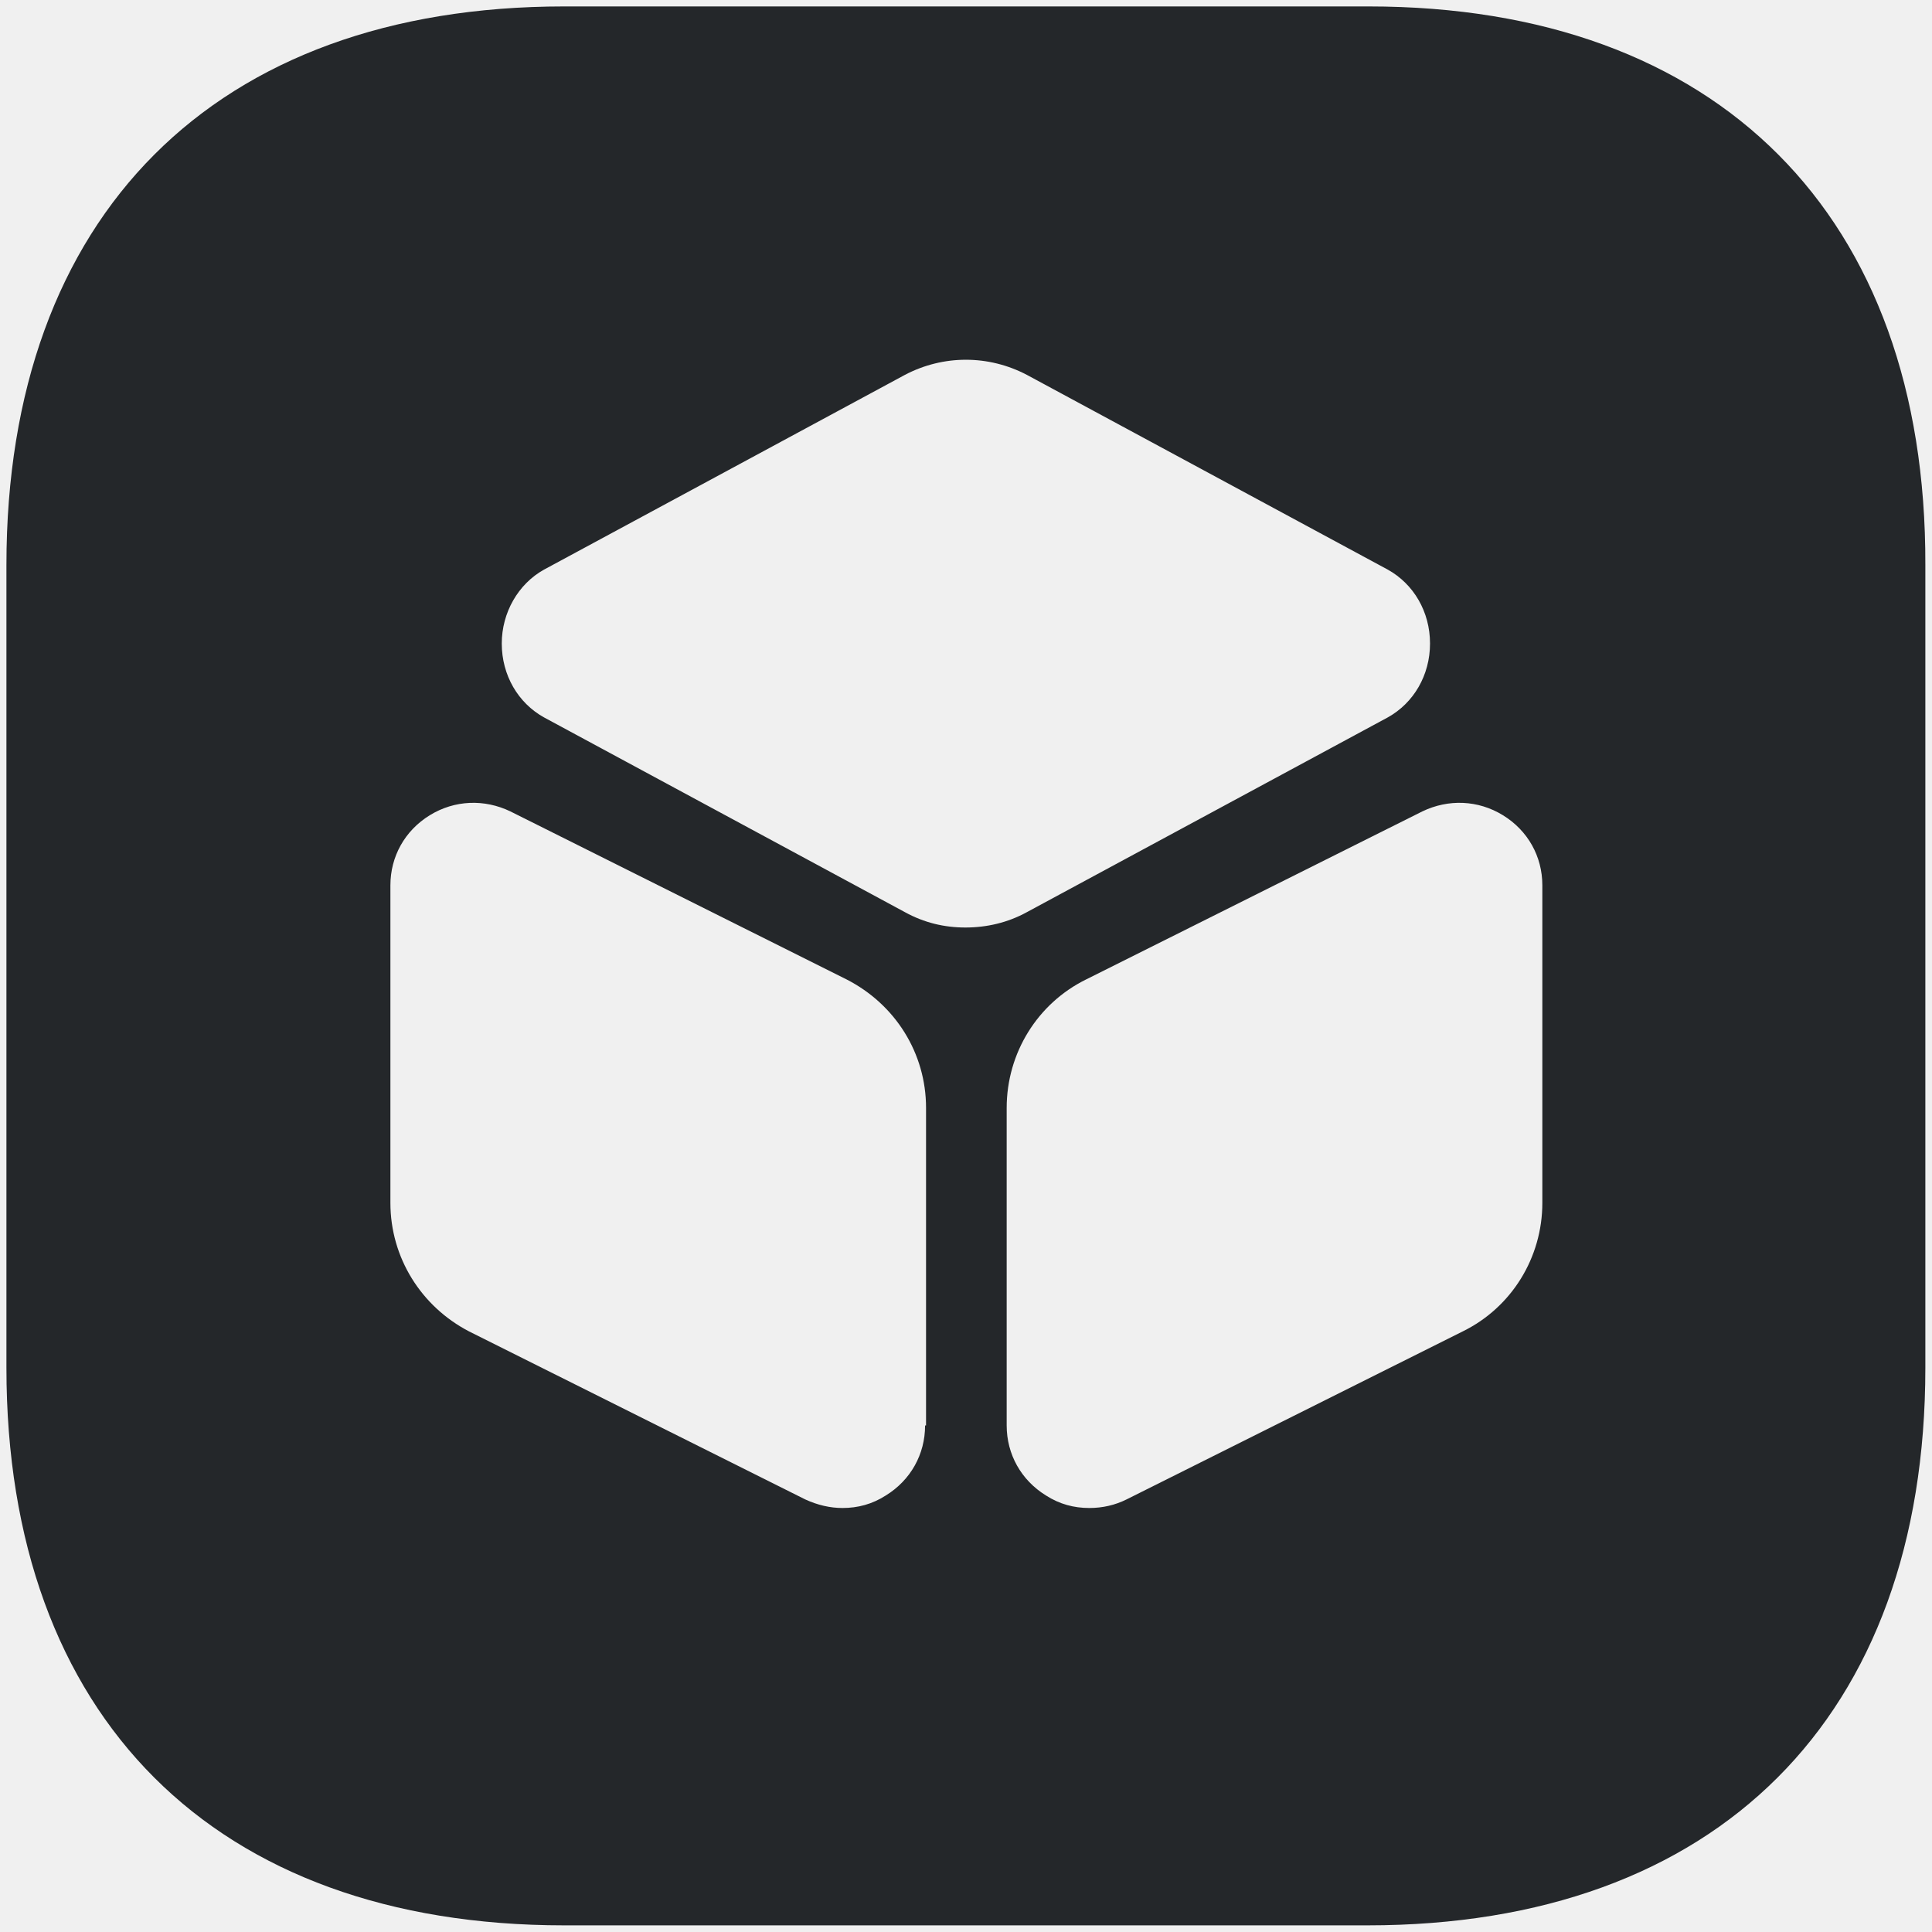
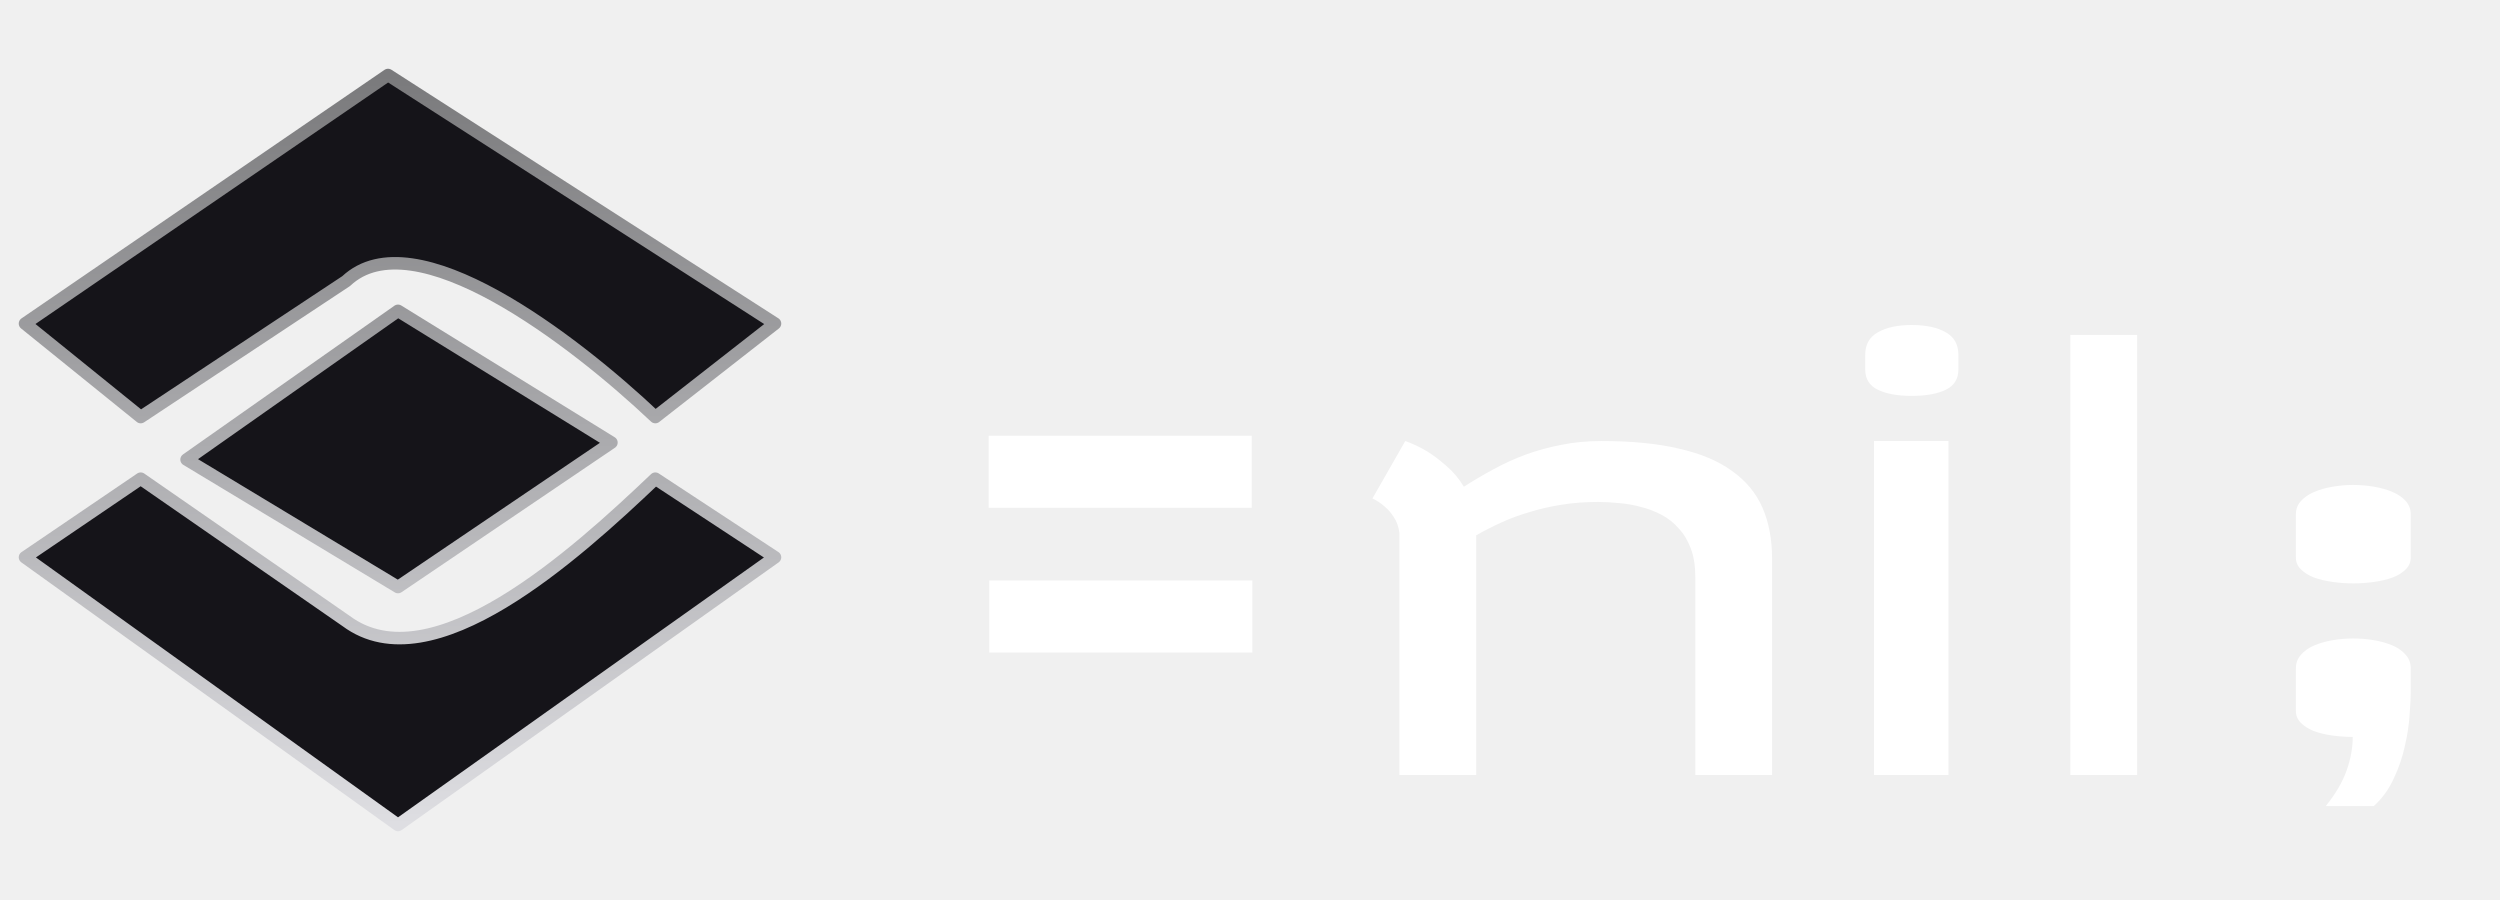
- <svg xmlns="http://www.w3.org/2000/svg" width="125" height="125" viewBox="0 0 125 125" fill="none">
-   <path d="M88.547 0.416H36.501C13.893 0.416 0.416 13.948 0.416 36.545V88.503C0.416 111.1 13.893 124.57 36.501 124.57H88.485C111.093 124.57 124.57 111.1 124.57 88.503V36.545C124.632 13.948 111.155 0.416 88.547 0.416ZM59.853 92.228C59.853 94.09 58.922 95.766 57.307 96.76C56.437 97.318 55.506 97.567 54.512 97.567C53.705 97.567 52.897 97.38 52.09 97.008L30.352 86.144C27.246 84.531 25.259 81.365 25.259 77.826V57.279C25.259 55.416 26.191 53.74 27.805 52.747C29.42 51.754 31.346 51.691 33.022 52.498L54.76 63.362C57.928 64.976 59.915 68.142 59.915 71.68V92.228H59.853ZM58.549 59.017L35.196 46.415C33.519 45.484 32.464 43.684 32.464 41.635C32.464 39.648 33.519 37.786 35.196 36.855L58.549 24.253C61.033 22.95 63.952 22.95 66.437 24.253L89.79 36.855C91.466 37.786 92.522 39.586 92.522 41.635C92.522 43.684 91.466 45.484 89.79 46.415L66.437 59.017C65.195 59.7 63.828 60.01 62.462 60.01C61.095 60.01 59.791 59.7 58.549 59.017ZM99.789 77.826C99.789 81.365 97.802 84.593 94.634 86.144L72.896 97.008C72.151 97.38 71.343 97.567 70.474 97.567C69.48 97.567 68.548 97.318 67.679 96.76C66.064 95.766 65.132 94.09 65.132 92.228V71.68C65.132 68.142 67.12 64.914 70.287 63.362L92.025 52.498C93.702 51.691 95.628 51.754 97.243 52.747C98.857 53.74 99.789 55.416 99.789 57.279V77.826Z" fill="#24272A" />
+ <svg xmlns="http://www.w3.org/2000/svg" width="100" height="36" viewBox="0 0 100 36" fill="none">
+   <path d="M5.628 19.147L1 22.292L15.92 33L31 22.292L26.213 19.147C22.995 22.207 17.277 27.391 13.846 24.841L5.628 19.147Z" fill="#151419" />
+   <path d="M7.463 18.382L15.92 12.433L24.457 17.703L15.92 23.482L7.463 18.382Z" fill="#151419" />
+   <path d="M1 12.943L15.521 3L31 12.943L26.213 16.683C22.915 13.567 16.558 8.694 13.846 11.244L5.628 16.683L1 12.943Z" fill="#151419" />
+   <path d="M5.628 19.147L1 22.292L15.92 33L31 22.292L26.213 19.147C22.995 22.207 17.277 27.391 13.846 24.841L5.628 19.147Z" stroke="url(#paint0_linear_7_2428)" stroke-width="0.5" stroke-linejoin="round" />
+   <path d="M7.463 18.382L15.92 12.433L24.457 17.703L15.92 23.482L7.463 18.382Z" stroke="url(#paint1_linear_7_2428)" stroke-width="0.5" stroke-linejoin="round" />
+   <path d="M1 12.943L15.521 3L31 12.943L26.213 16.683C22.915 13.567 16.558 8.694 13.846 11.244L5.628 16.683L1 12.943Z" stroke="url(#paint2_linear_7_2428)" stroke-width="0.5" stroke-linejoin="round" />
+   <path d="M50.07 17.43V20.312H39.547V17.43H50.07ZM50.094 23.219V26.102H39.57V23.219H50.094ZM55.977 21.32C55.945 21.07 55.871 20.859 55.754 20.688C55.645 20.516 55.523 20.375 55.391 20.266C55.242 20.133 55.078 20.023 54.898 19.938L56.211 17.641C56.5 17.742 56.789 17.879 57.078 18.051C57.32 18.199 57.574 18.391 57.84 18.625C58.113 18.852 58.352 19.133 58.555 19.469C58.945 19.219 59.344 18.984 59.75 18.766C60.164 18.539 60.594 18.344 61.039 18.18C61.492 18.016 61.965 17.887 62.457 17.793C62.957 17.691 63.492 17.641 64.062 17.641C65.266 17.641 66.297 17.742 67.156 17.945C68.023 18.141 68.731 18.438 69.277 18.836C69.832 19.227 70.238 19.715 70.496 20.301C70.754 20.887 70.883 21.57 70.883 22.352V31H67.812V23.078C67.812 22.641 67.754 22.266 67.637 21.953C67.519 21.633 67.359 21.363 67.156 21.145C66.961 20.918 66.731 20.734 66.465 20.594C66.199 20.453 65.922 20.348 65.633 20.277C65.352 20.199 65.062 20.148 64.766 20.125C64.469 20.094 64.188 20.078 63.922 20.078C63.422 20.078 62.945 20.113 62.492 20.184C62.039 20.254 61.609 20.352 61.203 20.477C60.797 20.594 60.414 20.734 60.055 20.898C59.695 21.062 59.359 21.234 59.047 21.414V31H55.977V21.32ZM77.938 31H74.961V17.641H77.938V31ZM76.461 13C77.039 13 77.496 13.098 77.832 13.293C78.168 13.48 78.336 13.781 78.336 14.195V14.781C78.336 15.156 78.168 15.426 77.832 15.59C77.496 15.754 77.039 15.836 76.461 15.836C75.906 15.836 75.457 15.754 75.113 15.59C74.777 15.426 74.609 15.156 74.609 14.781V14.195C74.609 13.781 74.777 13.48 75.113 13.293C75.457 13.098 75.906 13 76.461 13ZM85.484 31H82.812V13.398H85.484V31ZM94.133 25.539C94.414 25.539 94.691 25.562 94.965 25.609C95.238 25.656 95.484 25.727 95.703 25.82C95.922 25.914 96.098 26.039 96.231 26.195C96.363 26.344 96.43 26.523 96.43 26.734V27.695C96.43 27.914 96.414 28.219 96.383 28.609C96.359 28.992 96.297 29.402 96.195 29.84C96.102 30.277 95.953 30.711 95.75 31.141C95.555 31.57 95.289 31.938 94.953 32.242H93.031C93.422 31.758 93.699 31.285 93.863 30.824C94.027 30.363 94.109 29.914 94.109 29.477C93.828 29.477 93.551 29.457 93.277 29.418C93.004 29.379 92.762 29.32 92.551 29.242C92.34 29.156 92.168 29.047 92.035 28.914C91.902 28.781 91.836 28.625 91.836 28.445V26.734C91.836 26.523 91.902 26.344 92.035 26.195C92.168 26.039 92.344 25.914 92.562 25.82C92.781 25.727 93.027 25.656 93.301 25.609C93.574 25.562 93.852 25.539 94.133 25.539ZM94.133 19.398C94.414 19.398 94.691 19.422 94.965 19.469C95.238 19.516 95.484 19.586 95.703 19.68C95.922 19.773 96.098 19.895 96.231 20.043C96.363 20.191 96.43 20.367 96.43 20.57V22.305C96.43 22.484 96.363 22.641 96.231 22.773C96.098 22.906 95.922 23.016 95.703 23.102C95.484 23.18 95.238 23.238 94.965 23.277C94.691 23.316 94.414 23.336 94.133 23.336C93.852 23.336 93.574 23.316 93.301 23.277C93.027 23.238 92.781 23.18 92.562 23.102C92.344 23.016 92.168 22.906 92.035 22.773C91.902 22.641 91.836 22.484 91.836 22.305V20.57C91.836 20.367 91.902 20.191 92.035 20.043C92.168 19.895 92.344 19.773 92.562 19.68C92.781 19.586 93.027 19.516 93.301 19.469C93.574 19.422 93.852 19.398 94.133 19.398Z" fill="white" />
+   <defs>
+     <linearGradient id="paint0_linear_7_2428" x1="16" y1="3" x2="16" y2="33" gradientUnits="userSpaceOnUse">
+       <stop stop-color="#7A7A7C" />
+       <stop offset="1" stop-color="#DEDEE2" />
+     </linearGradient>
+     <linearGradient id="paint1_linear_7_2428" x1="16" y1="3" x2="16" y2="33" gradientUnits="userSpaceOnUse">
+       <stop stop-color="#7A7A7C" />
+       <stop offset="1" stop-color="#DEDEE2" />
+     </linearGradient>
+     <linearGradient id="paint2_linear_7_2428" x1="16" y1="3" x2="16" y2="33" gradientUnits="userSpaceOnUse">
+       <stop stop-color="#7A7A7C" />
+       <stop offset="1" stop-color="#DEDEE2" />
+     </linearGradient>
+   </defs>
</svg>
